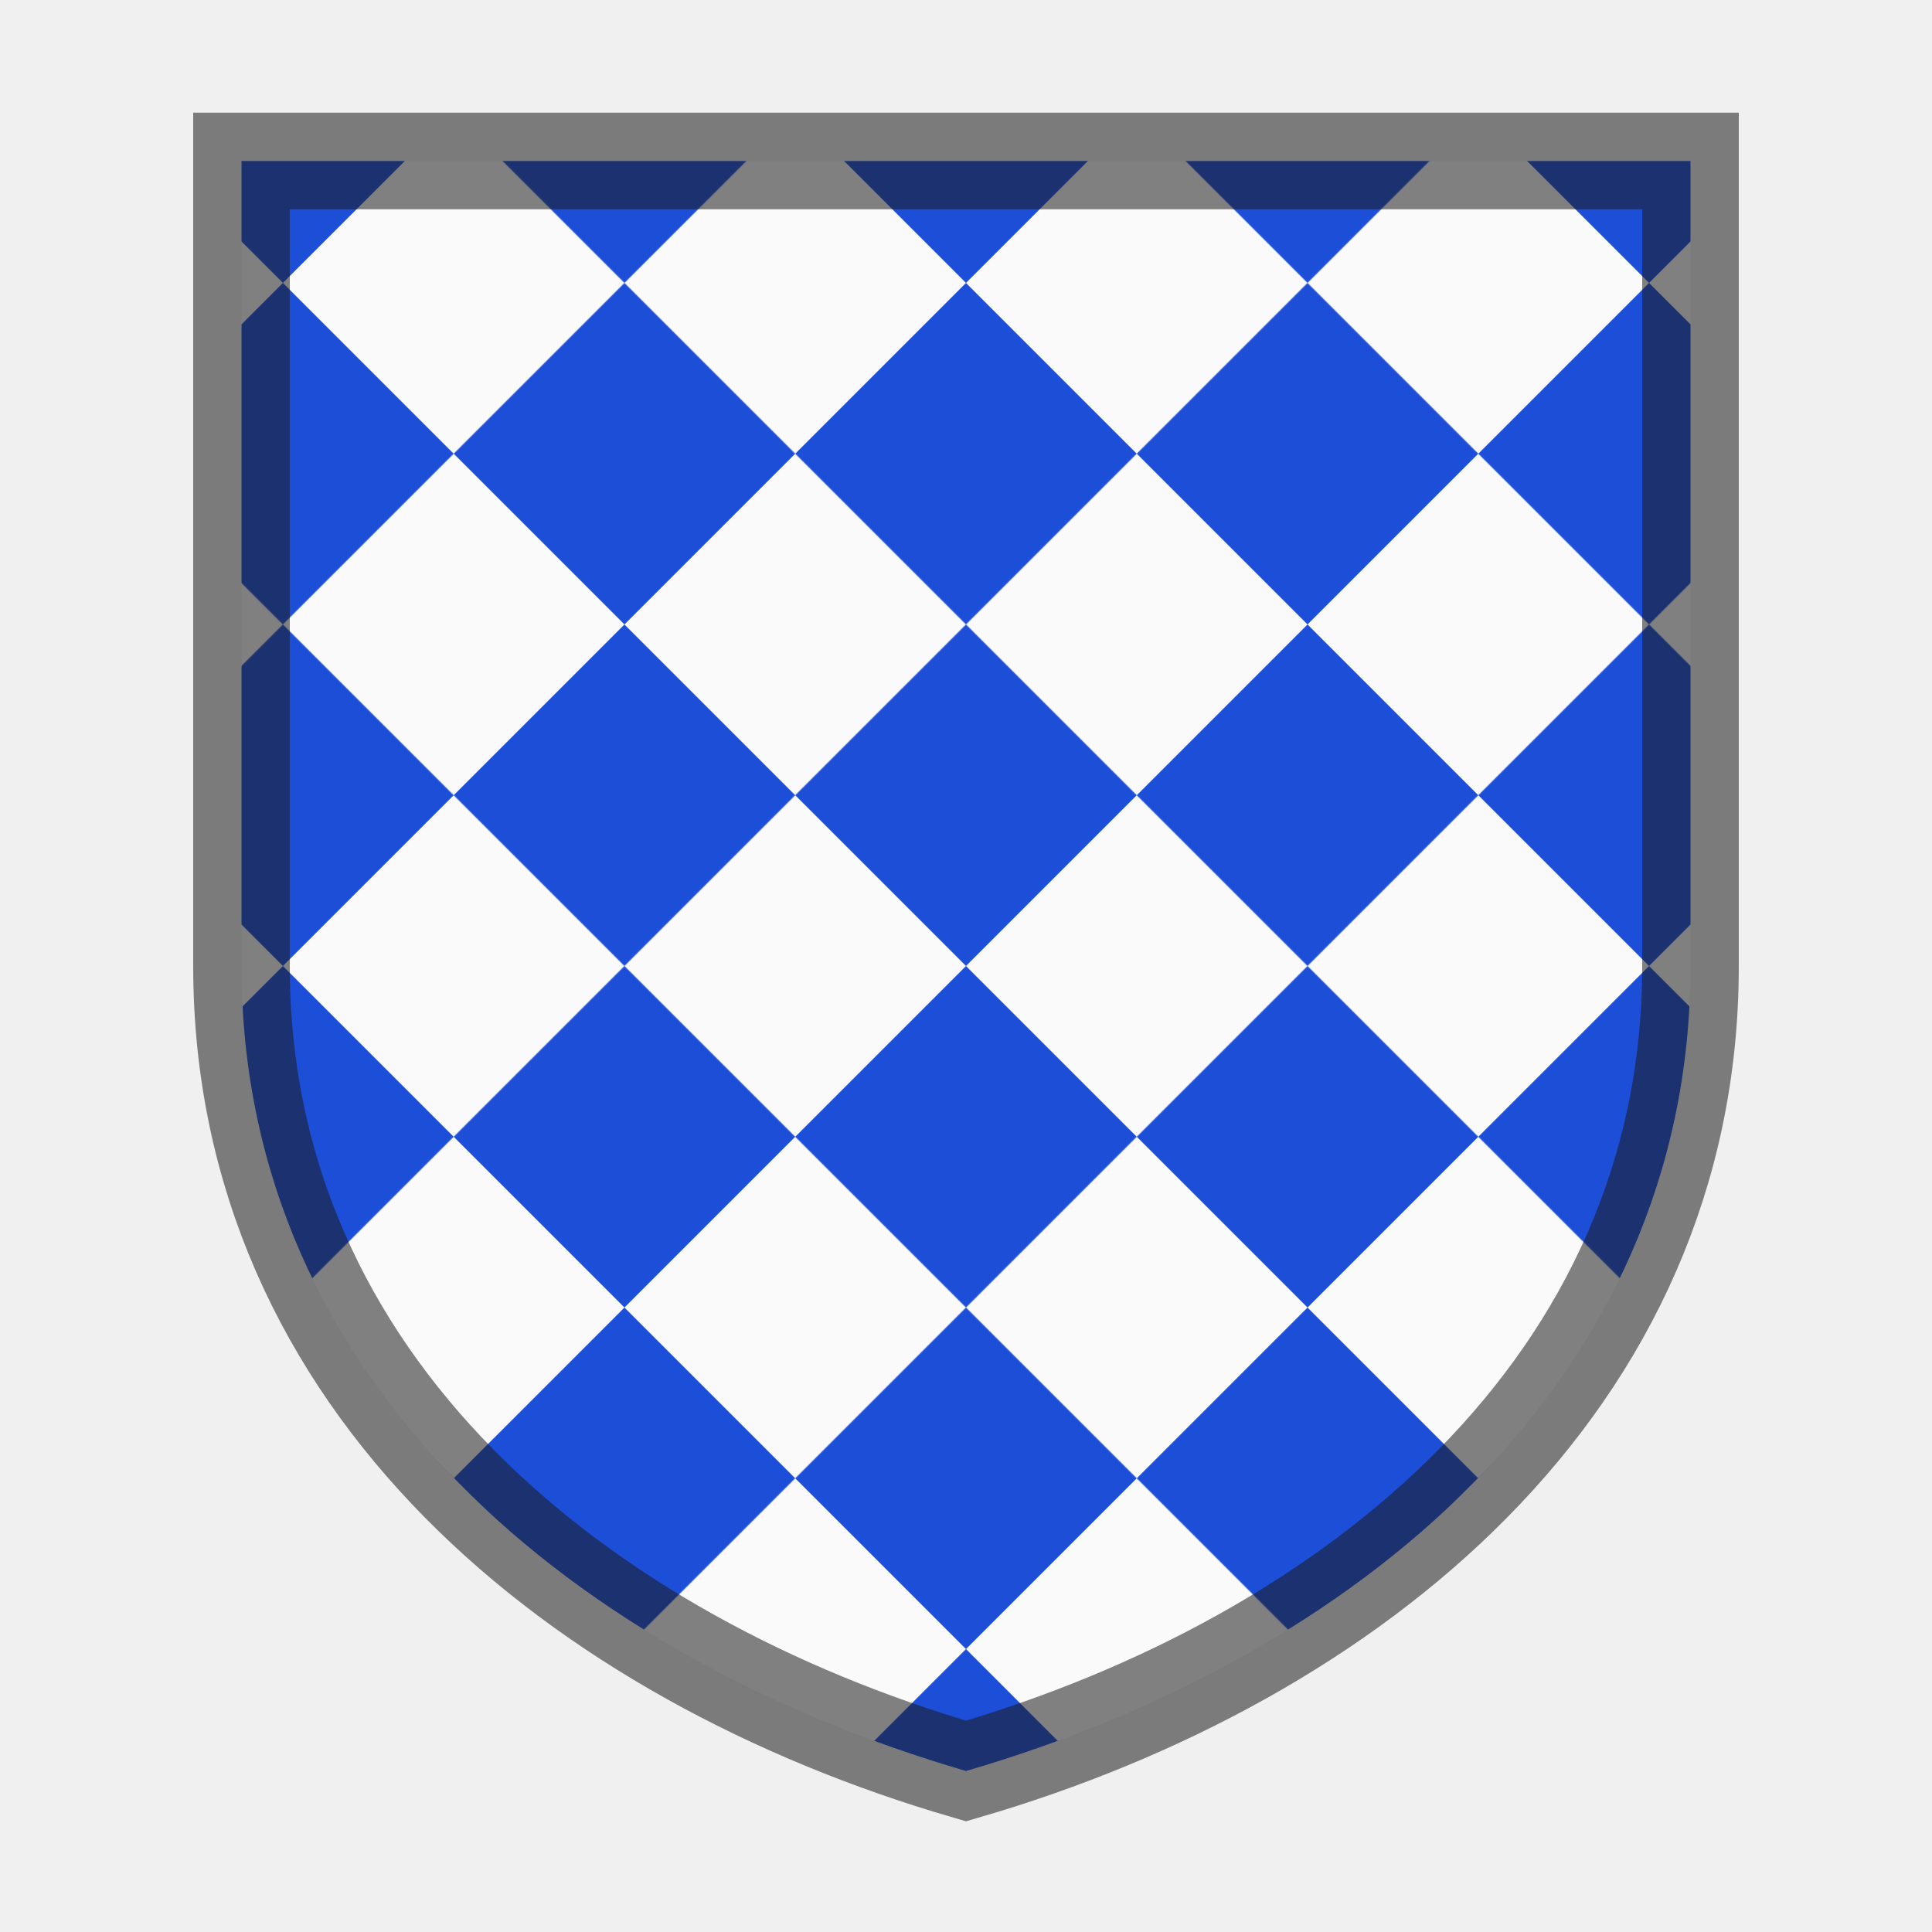
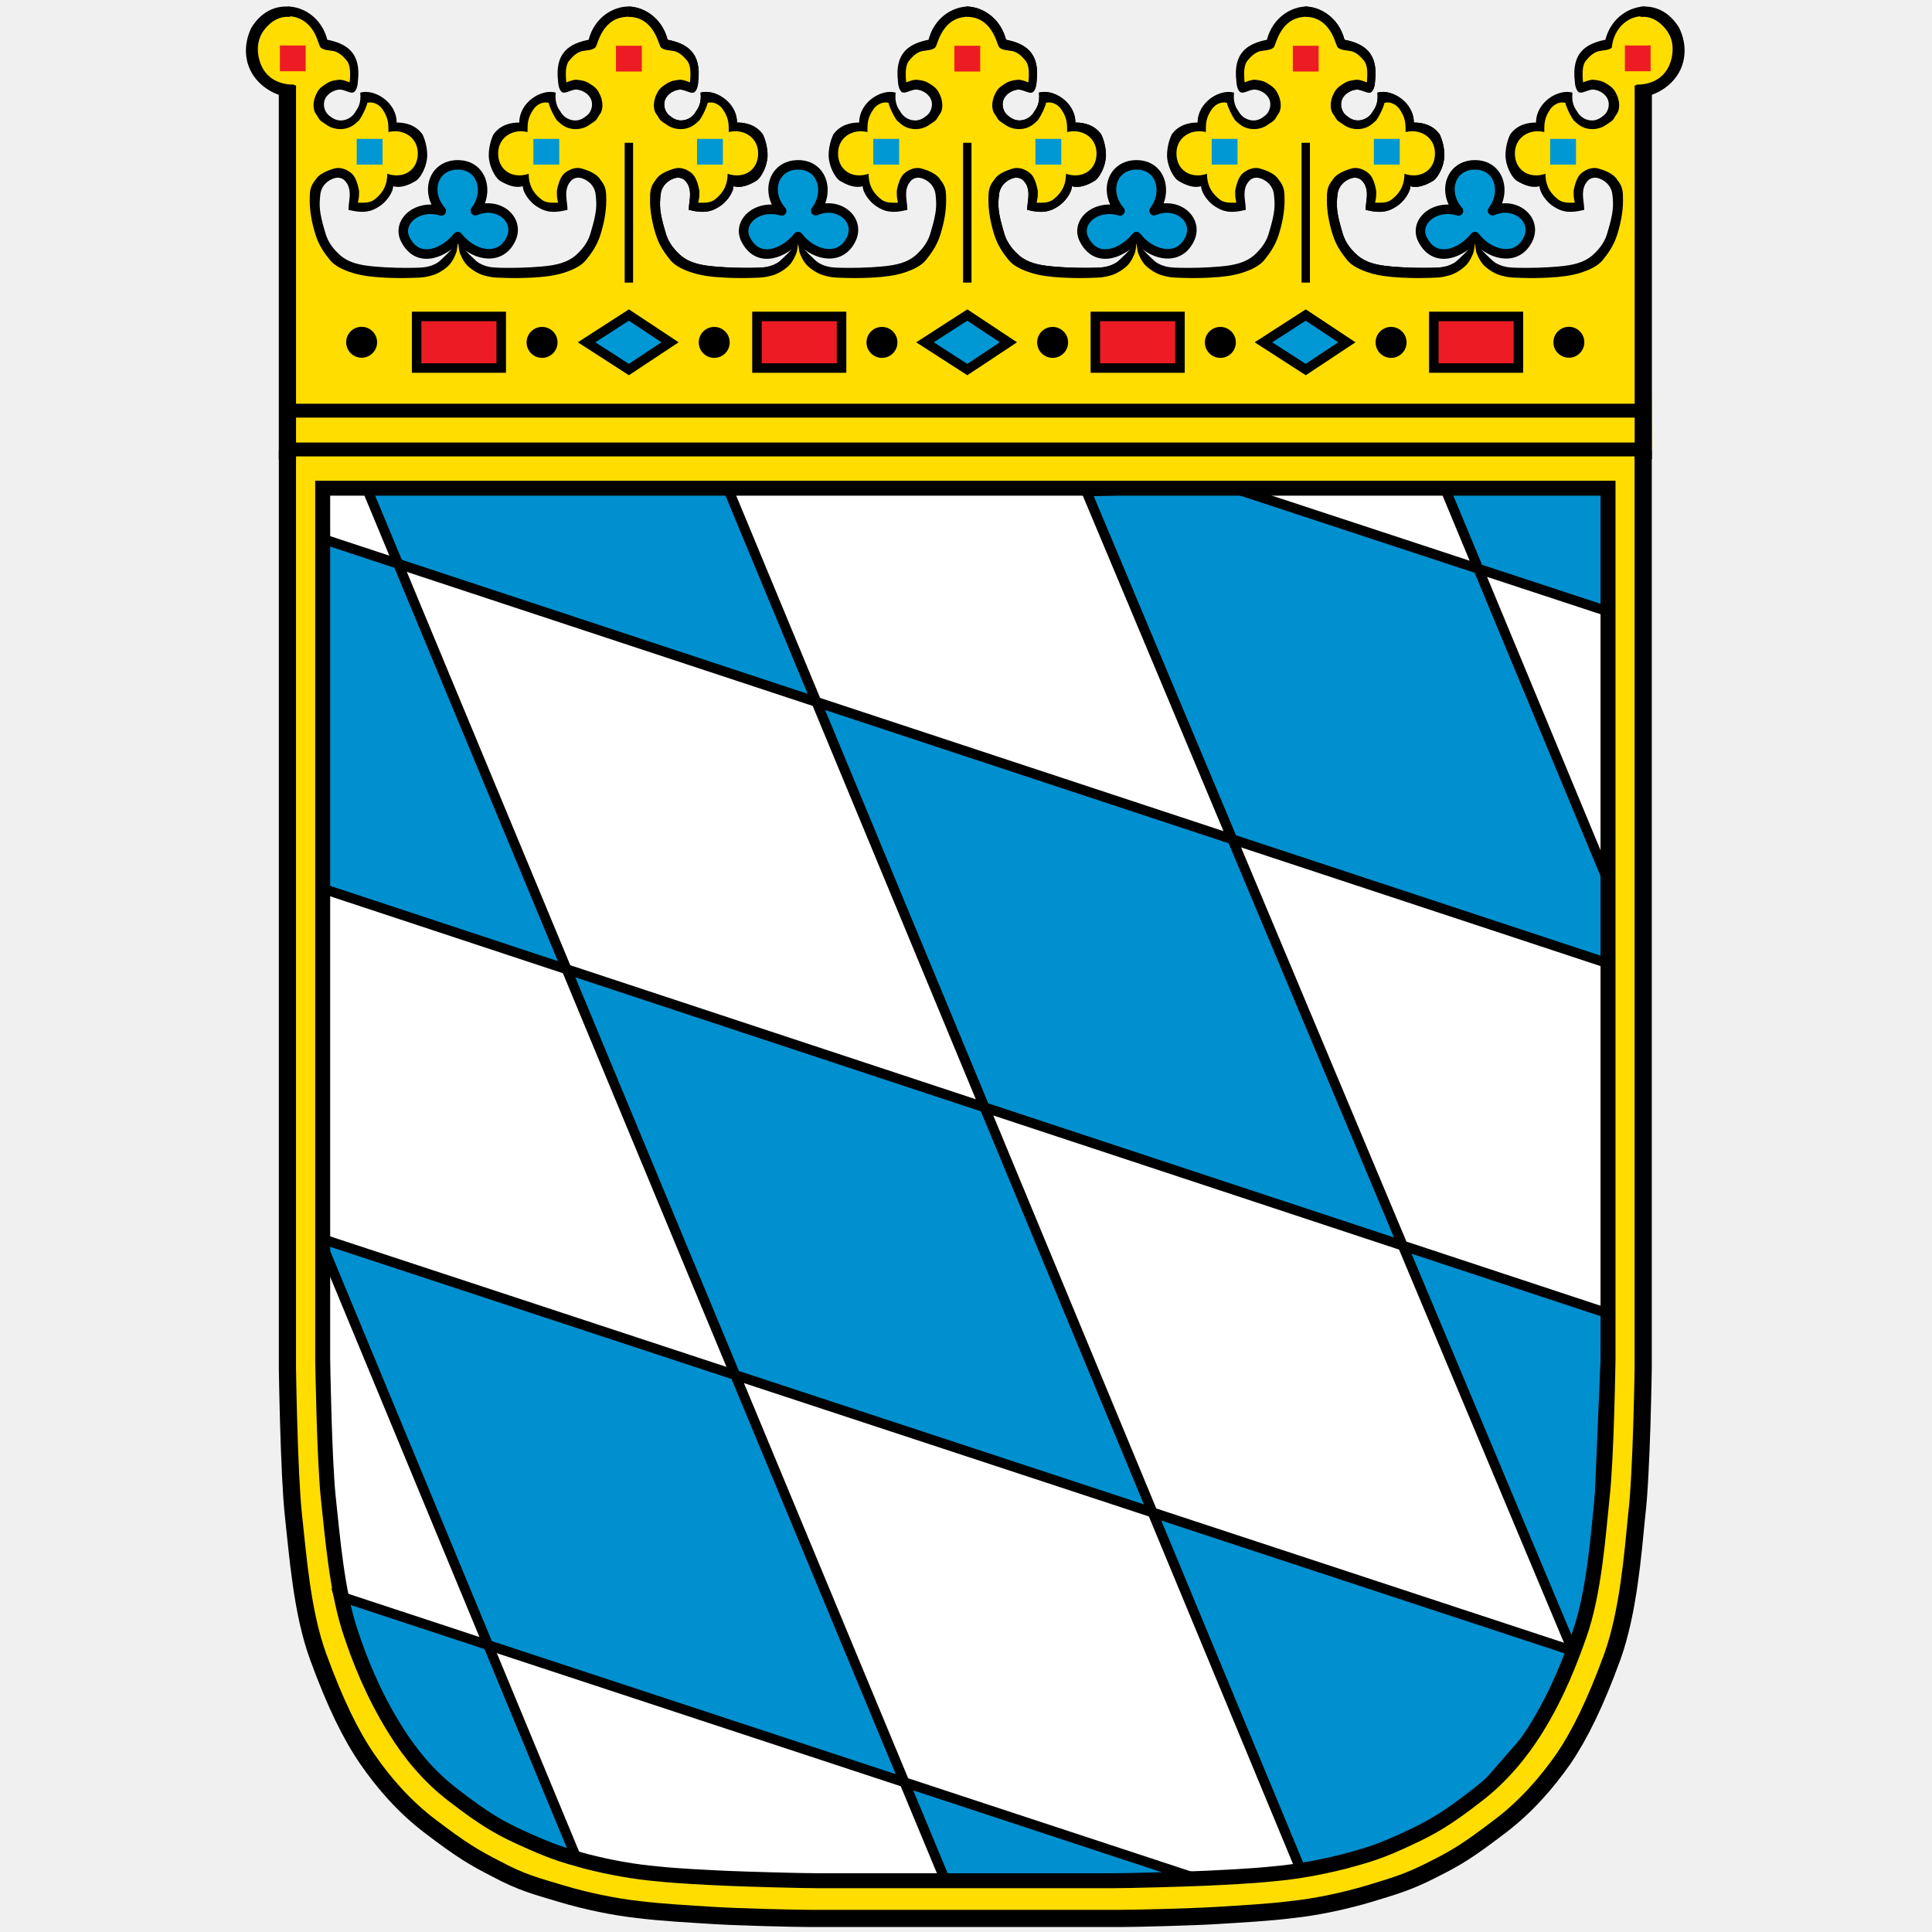
- <svg xmlns="http://www.w3.org/2000/svg" width="24" height="24" viewBox="0 0 24 24">
-   <defs>
-     <clipPath id="s">
-       <path d="M3 2h18v10c0 5.2-4.2 8.6-9 10C7.2 20.6 3 17.2 3 12z" />
-     </clipPath>
-     <pattern id="r" width="6" height="6" patternUnits="userSpaceOnUse" patternTransform="rotate(45 12 12)">
-       <rect width="3" height="3" fill="#1d4ed8" />
-       <rect x="3" y="3" width="3" height="3" fill="#1d4ed8" />
-     </pattern>
-   </defs>
-   <g clip-path="url(#s)">
-     <rect x="0" y="0" width="24" height="24" fill="#fafafa" />
-     <rect width="24" height="24" fill="url(#r)" />
+ <svg xmlns="http://www.w3.org/2000/svg" xmlns:xlink="http://www.w3.org/1999/xlink" width="24" height="24" viewBox="0 0 29.2 39" preserveAspectRatio="xMidYMid meet">
+   <use transform="matrix(-.2372 0 0 .2372 36.49 .1258)" xlink:href="#a" />
+   <g id="c" transform="translate(-20.93 .1258) scale(.2372)">
+     <g id="a">
+       <path fill="#fd0" d="M136.6 37.66h-16.2l.5-36.74 1.42-.216 1.28 1.265.6 1.312 1.7.407.8 1.218v2.032l-1.7-.219-1.1.781-.2 1.313 1.5 1.437 1.6-.77.8-1.667h1.1l.9.781.4 1.706 1.7.33.9 2-.7 1.78-1.2.56-1 .06-.9 1.66-2.1.53v-1.72l-.7-1.16-1.4-.06-1.2 1.22.1 2.81.5 1.72 1.9 2.03 3.1.63h3l1.8-.25c.7-.67 1.7-2.36 1.7-2.36" />
+       <path d="M121.03.899c2.19 0 2.57 2.281 2.77 2.572.2.29.9.285 1.2.358.5.155.8.496 1.1.856.2.309.3.766.2 1.798-.1-.039-.6-.259-.9-.224-.4.046-.7.077-1.1.338-.6.373-.7.574-.9 1.009-.2.472-.3 1.207.1 1.658.3.538.3.458.8.806.4.3 1 .47 1.6.35.5-.1.8-.33 1.2-.708.4-.572.7-1.355.7-1.49.6-.157 1.1.254 1.3.557.5.737.5 1.205.5 1.931 1.2-.31 2.5.4 2.5 1.82 0 1.41-1.2 2.2-2.6 1.73 0 1.21-.6 1.81-1.1 2.2-.4.3-.9.26-1.4.26.1-.46.1-.52.1-1.01-.1-.57-.3-1.17-.6-1.45s-.9-.62-1.5-.45c-.5.14-1.3.43-1.6.95-.5.61-.5 1.03-.5 1.79 0 .95.2 1.96.5 2.91s.8 1.61 1.2 2.11c.4.53 1.2.9 2 1.14.7.21 1.5.33 2.7.39s2 .03 2.8 0c.4-.02.6-.028 1.2-.19.4-.108.94-.39 1.4-.82.35-.326.65-.994.7-1.23.05-.235.12-.848.12-.848s-.62.778-.92 1.068c-.3.27-.6.62-.9.79-.7.39-1.3.37-1.9.39-.9.02-2.2 0-3.4-.11-1.3-.11-2.2-.35-2.9-.95-.7-.63-1.1-1.24-1.3-2.02-.5-1.66-.5-2.24-.4-3.13.1-1.05 1.1-1.48 1.5-1.46s.6.22.8.53c.4.76.1 1.45.1 2.21 1.4.35 2 .1 2.6-.28.6-.36 1.2-1.2 1.2-1.73.6.17 1.3-.06 2-.5.4-.32.9-1.26.9-2.14 0-.69-.2-1.36-.4-1.77-.6-.84-1.5-1.013-2.2-1.013 0-1.735-1.9-2.894-3.1-2.545.1.876-.2 1.332-.4 1.612-.2.358-.5.591-.9.71-.6.154-1-.092-1.3-.334-.5-.344-.7-1.196-.2-1.734.3-.371.9-.563 1.2-.503.4.079.8.32 1 .234.3-.085.4-.72.4-.938.3-2.485-1-3.228-2.6-3.546-.5-1.93-2.11-2.828-3.37-2.828" />
+       <circle cx="-2.475" cy="63.16" r="2.121" transform="translate(129.9 -10.62) scale(.6211)" />
+       <path fill="#0098d4" d="M126.9 11.29v2.19h2.2v-2.19z" />
+     </g>
+     <use transform="matrix(-1 0 0 1 271 0)" xlink:href="#a" />
+     <g id="d">
+       <use xlink:href="#a" />
+       <path fill="#0098d4" stroke="#000" stroke-linejoin="round" stroke-width=".81" d="M135.5 13.5c-2.1 0-2.8 2.33-1.4 3.92-2.1-.63-3.9 1.02-3 2.54 1.1 1.99 3.3 1.02 4.4-.36 1.2 1.56 3.4 2.13 4.4.45 1.1-1.77-.9-3.51-2.9-2.65 1.2-1.56.6-3.9-1.5-3.9z" />
+       <path fill="#ed1c24" stroke="#000" stroke-width=".809" d="M132 30.79V26.4h7.2v4.39z" />
+     </g>
+     <path stroke="#000" stroke-width=".717" d="M121.1 23.52v-11.9" />
+     <path fill="#ed1c24" d="M120 3.363v2.193h2.2V3.363z" />
+     <path fill="#0098d4" stroke="#000" stroke-width=".809" d="M121.1 26.28l-3.6 2.32 3.6 2.32 3.5-2.32z" />
  </g>
-   <path d="M3 2h18v10c0 5.2-4.2 8.6-9 10C7.2 20.6 3 17.2 3 12z" fill="none" stroke="#1c1c1c" stroke-opacity=".55" stroke-width="1.2" />
+   <path fill="#fd0" stroke="#000" stroke-width=".347" d="M.902 9.086v18.53s.031 2.14.12 2.96c.09.81.171 1.96.498 2.86.35.96.669 1.6.992 2.07s.743.96 1.272 1.36c.63.48.881.63 1.332.86.521.28.817.35 1.315.5s1.081.27 1.548.32c.467.06 1.05.09 1.517.12s1.614.06 1.964.06h6.25c.35 0 1.49-.03 1.96-.06s1.05-.06 1.52-.12c.47-.05 1.05-.17 1.55-.32.49-.15.79-.23 1.31-.5.46-.23.7-.38 1.33-.86.53-.4.95-.89 1.28-1.36.32-.47.64-1.11.99-2.07.32-.9.41-2.05.49-2.86.1-.83.13-2.96.13-2.96V9.086" />
+   <use fill="#fff" xlink:href="#b" />
+   <use x="6.831" xlink:href="#c" />
+   <use transform="translate(-27.8 .1258) scale(.2372)" xlink:href="#d" />
+   <use transform="matrix(-1 0 0 1 29.17 0)" xlink:href="#e" />
+   <path fill="#0090cf" stroke="#000" stroke-width=".2" d="M14.19 37.98L2.5 9.85l7.299.025 11.58 27.92 1.73-.47 1.75-1 1.34-1.54.65-1.46-25.17-8.29-.067.11 5.135 12.39-1.75-.75-1.206-.97-.821-1.07-.79-1.71-.241-.82 17.36 5.72zm12.66-4.65L17.03 9.92l2.9-.088 7.65 2.518-.03-2.498-3.27.035 3.26 7.853v1.7L1.62 10.88l-.03 7.05 25.96 8.58-.19 4.47-.24 1.51z" />
+   <path d="M28.28 8.272H.84" />
+   <use x="13.663" xlink:href="#c" />
+   <g id="e">
+     <ellipse cx="28.25" cy="1.034" fill="#fd0" stroke-width=".4" rx=".617" ry=".706" />
+     <path stroke="#000" stroke-width=".03" d="M28.23.149v.175c.205-.009.336.084.421.163.198.182.264.408.21.678-.083.396-.388.558-.713.558v1.852l.222-.053v-1.6c.216-.062.368-.175.466-.275.308-.315.312-.747.144-1.084-.18-.289-.44-.438-.75-.414z" />
+     <circle cx="26.77" cy="6.909" r=".512" stroke="#fd0" stroke-width=".4" />
+     <path fill="#ED1C24" d="M27.9.918v.52h.52v-.52h-.52z" />
+   </g>
+   <g fill="#fd0" stroke="#000">
+     <path stroke-width=".348" d="M.902 1.723v7.548m27.37 0V1.723" />
+     <path stroke-width=".28" d="M28.27 8.29H.9M28.27 9.073H.9" />
+   </g>
+   <g fill="none" stroke="#000" stroke-width=".302">
+     <path id="b" d="M1.614 9.855v17.58s.031 2.02.113 2.8c.085.77.171 1.92.467 2.77.151.45.42 1.17.89 1.92.284.46.673.94 1.175 1.32.597.46.9.64 1.336.84.63.29.864.36 1.338.49.514.13.98.21 1.424.25.482.05.98.07 1.377.09.446.02 1.556.05 1.886.05h5.94c.33 0 1.43-.03 1.88-.05.39-.02.89-.04 1.37-.09.45-.04.91-.12 1.43-.25.47-.13.71-.19 1.34-.49.43-.2.74-.38 1.33-.84.5-.38.89-.86 1.18-1.32.47-.75.73-1.47.89-1.92.3-.85.38-2 .46-2.77.09-.78.12-2.8.12-2.8V9.855z" />
+   </g>
</svg>
